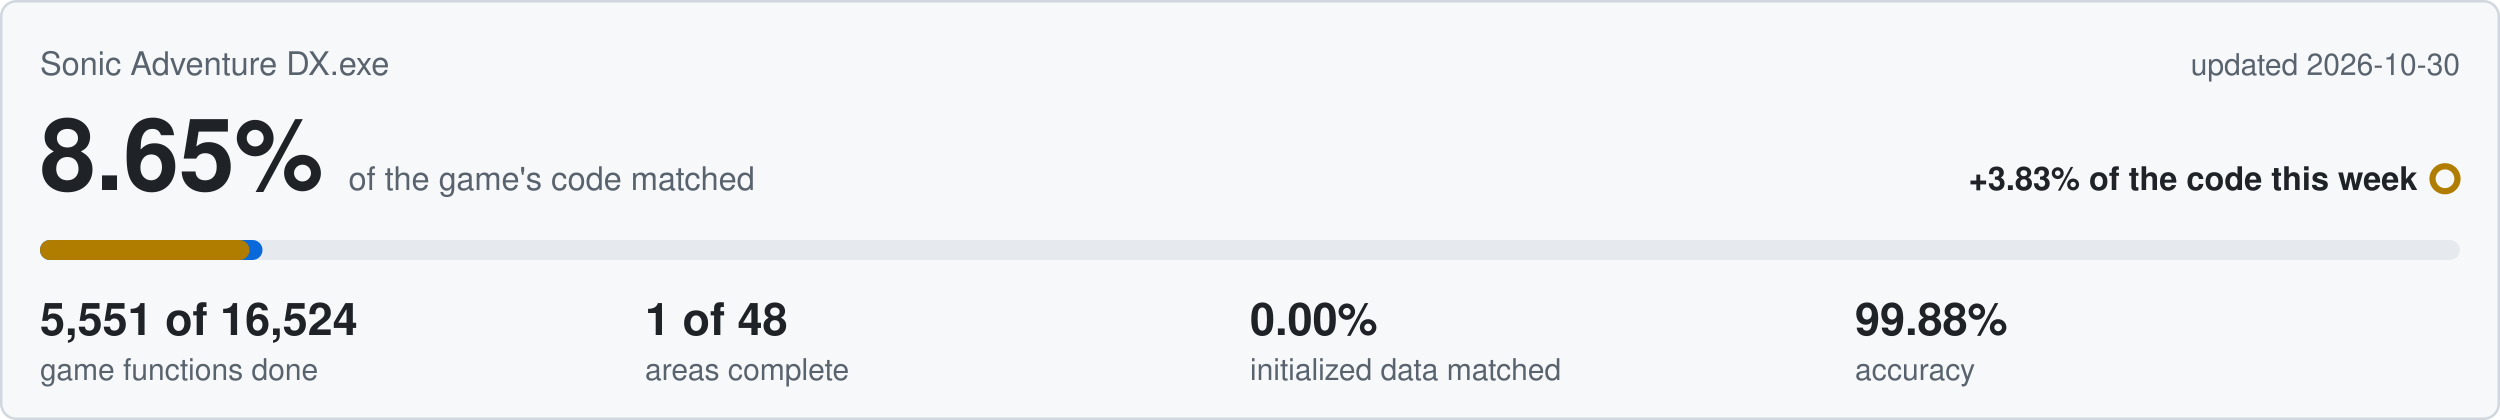
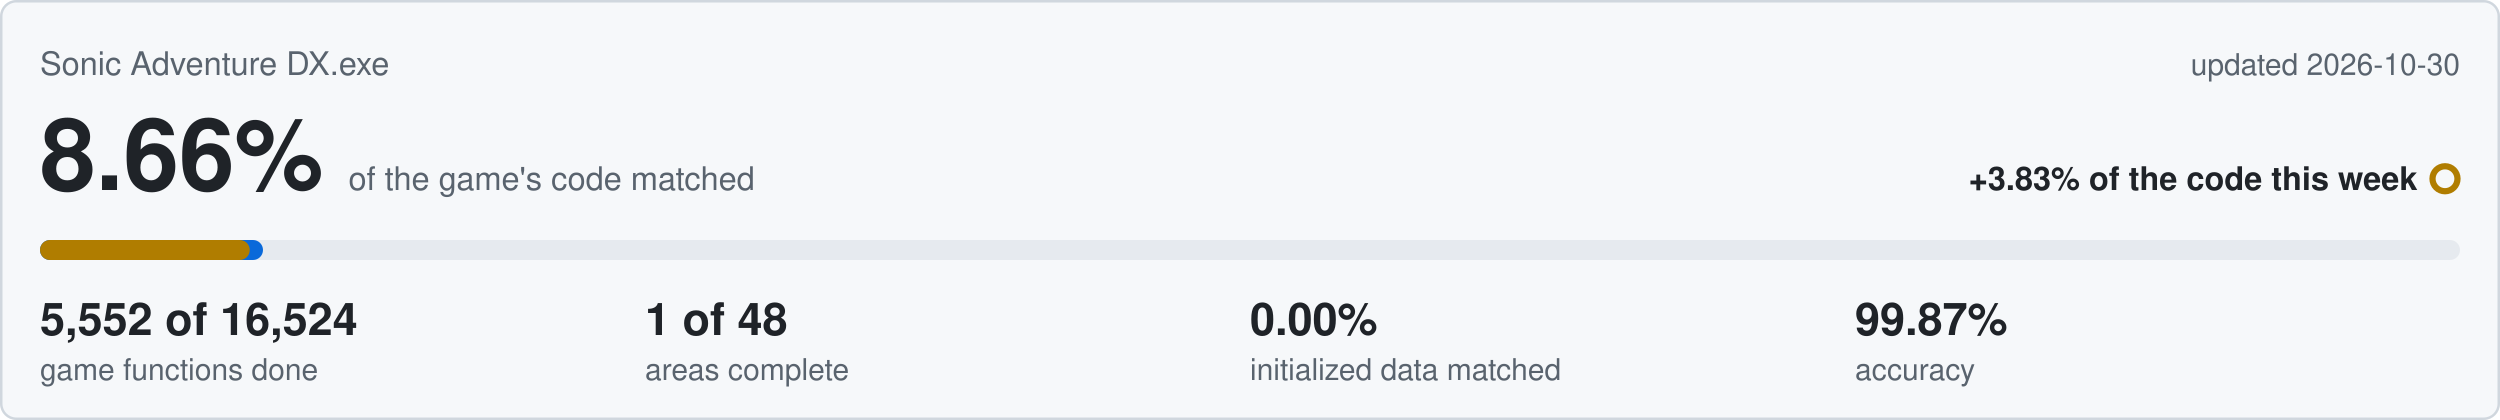
<svg xmlns="http://www.w3.org/2000/svg" viewBox="0 0 1000 168" width="1000" height="168">
  <rect x="0.5" y="0.5" width="999" height="167" rx="6" fill="#f6f8fa" stroke="#d0d7de" />
  <text x="16" y="30" font-family="Segoe UI,Helvetica,Arial,sans-serif" font-size="13" fill="#59636e">Sonic Adventure DX.exe</text>
  <text x="984" y="30" text-anchor="end" font-family="Segoe UI,Helvetica,Arial,sans-serif" font-size="12" fill="#59636e">updated 2026-10-30</text>
-   <text x="16" y="76" font-family="Segoe UI,Helvetica,Arial,sans-serif" font-size="40" font-weight="600" fill="#1f2328">8.65%<tspan dx="10" font-size="13" font-weight="400" fill="#59636e">of the game's code matched</tspan>
+   <text x="16" y="76" font-family="Segoe UI,Helvetica,Arial,sans-serif" font-size="40" font-weight="600" fill="#1f2328">8.66%<tspan dx="10" font-size="13" font-weight="400" fill="#59636e">of the game's code matched</tspan>
  </text>
  <text x="967" y="76" text-anchor="end" font-family="Segoe UI,Helvetica,Arial,sans-serif" font-size="13" font-weight="600" fill="#1f2328">+3.83% of the code this week</text>
  <circle cx="978" cy="71.5" r="5" fill="none" stroke="#b07d00" stroke-width="2.5" />
  <rect x="16" y="96" width="968" height="8" rx="4" fill="#e6eaef" />
-   <rect x="16" y="96" width="89.0" height="8" rx="4" fill="#0969da" />
-   <rect x="16" y="96" width="83.8" height="8" rx="4" fill="#b07d00" />
-   <text x="16" y="134" font-family="Segoe UI,Helvetica,Arial,sans-serif" font-size="18" font-weight="600" fill="#1f2328">5,551 of 16,524</text>
+   <rect x="16" y="96" width="89.2" height="8" rx="4" fill="#0969da" />
+   <rect x="16" y="96" width="83.9" height="8" rx="4" fill="#b07d00" />
+   <text x="16" y="134" font-family="Segoe UI,Helvetica,Arial,sans-serif" font-size="18" font-weight="600" fill="#1f2328">5,552 of 16,524</text>
  <text x="16" y="152" font-family="Segoe UI,Helvetica,Arial,sans-serif" font-size="12" fill="#59636e">game functions done</text>
  <text x="258" y="134" font-family="Segoe UI,Helvetica,Arial,sans-serif" font-size="18" font-weight="600" fill="#1f2328">1 of 48</text>
  <text x="258" y="152" font-family="Segoe UI,Helvetica,Arial,sans-serif" font-size="12" fill="#59636e">areas complete</text>
  <text x="500" y="134" font-family="Segoe UI,Helvetica,Arial,sans-serif" font-size="18" font-weight="600" fill="#1f2328">0.00%</text>
  <text x="500" y="152" font-family="Segoe UI,Helvetica,Arial,sans-serif" font-size="12" fill="#59636e">initialized data matched</text>
-   <text x="742" y="134" font-family="Segoe UI,Helvetica,Arial,sans-serif" font-size="18" font-weight="600" fill="#1f2328">99.88%</text>
+   <text x="742" y="134" font-family="Segoe UI,Helvetica,Arial,sans-serif" font-size="18" font-weight="600" fill="#1f2328">99.87%</text>
  <text x="742" y="152" font-family="Segoe UI,Helvetica,Arial,sans-serif" font-size="12" fill="#59636e">accuracy</text>
</svg>
